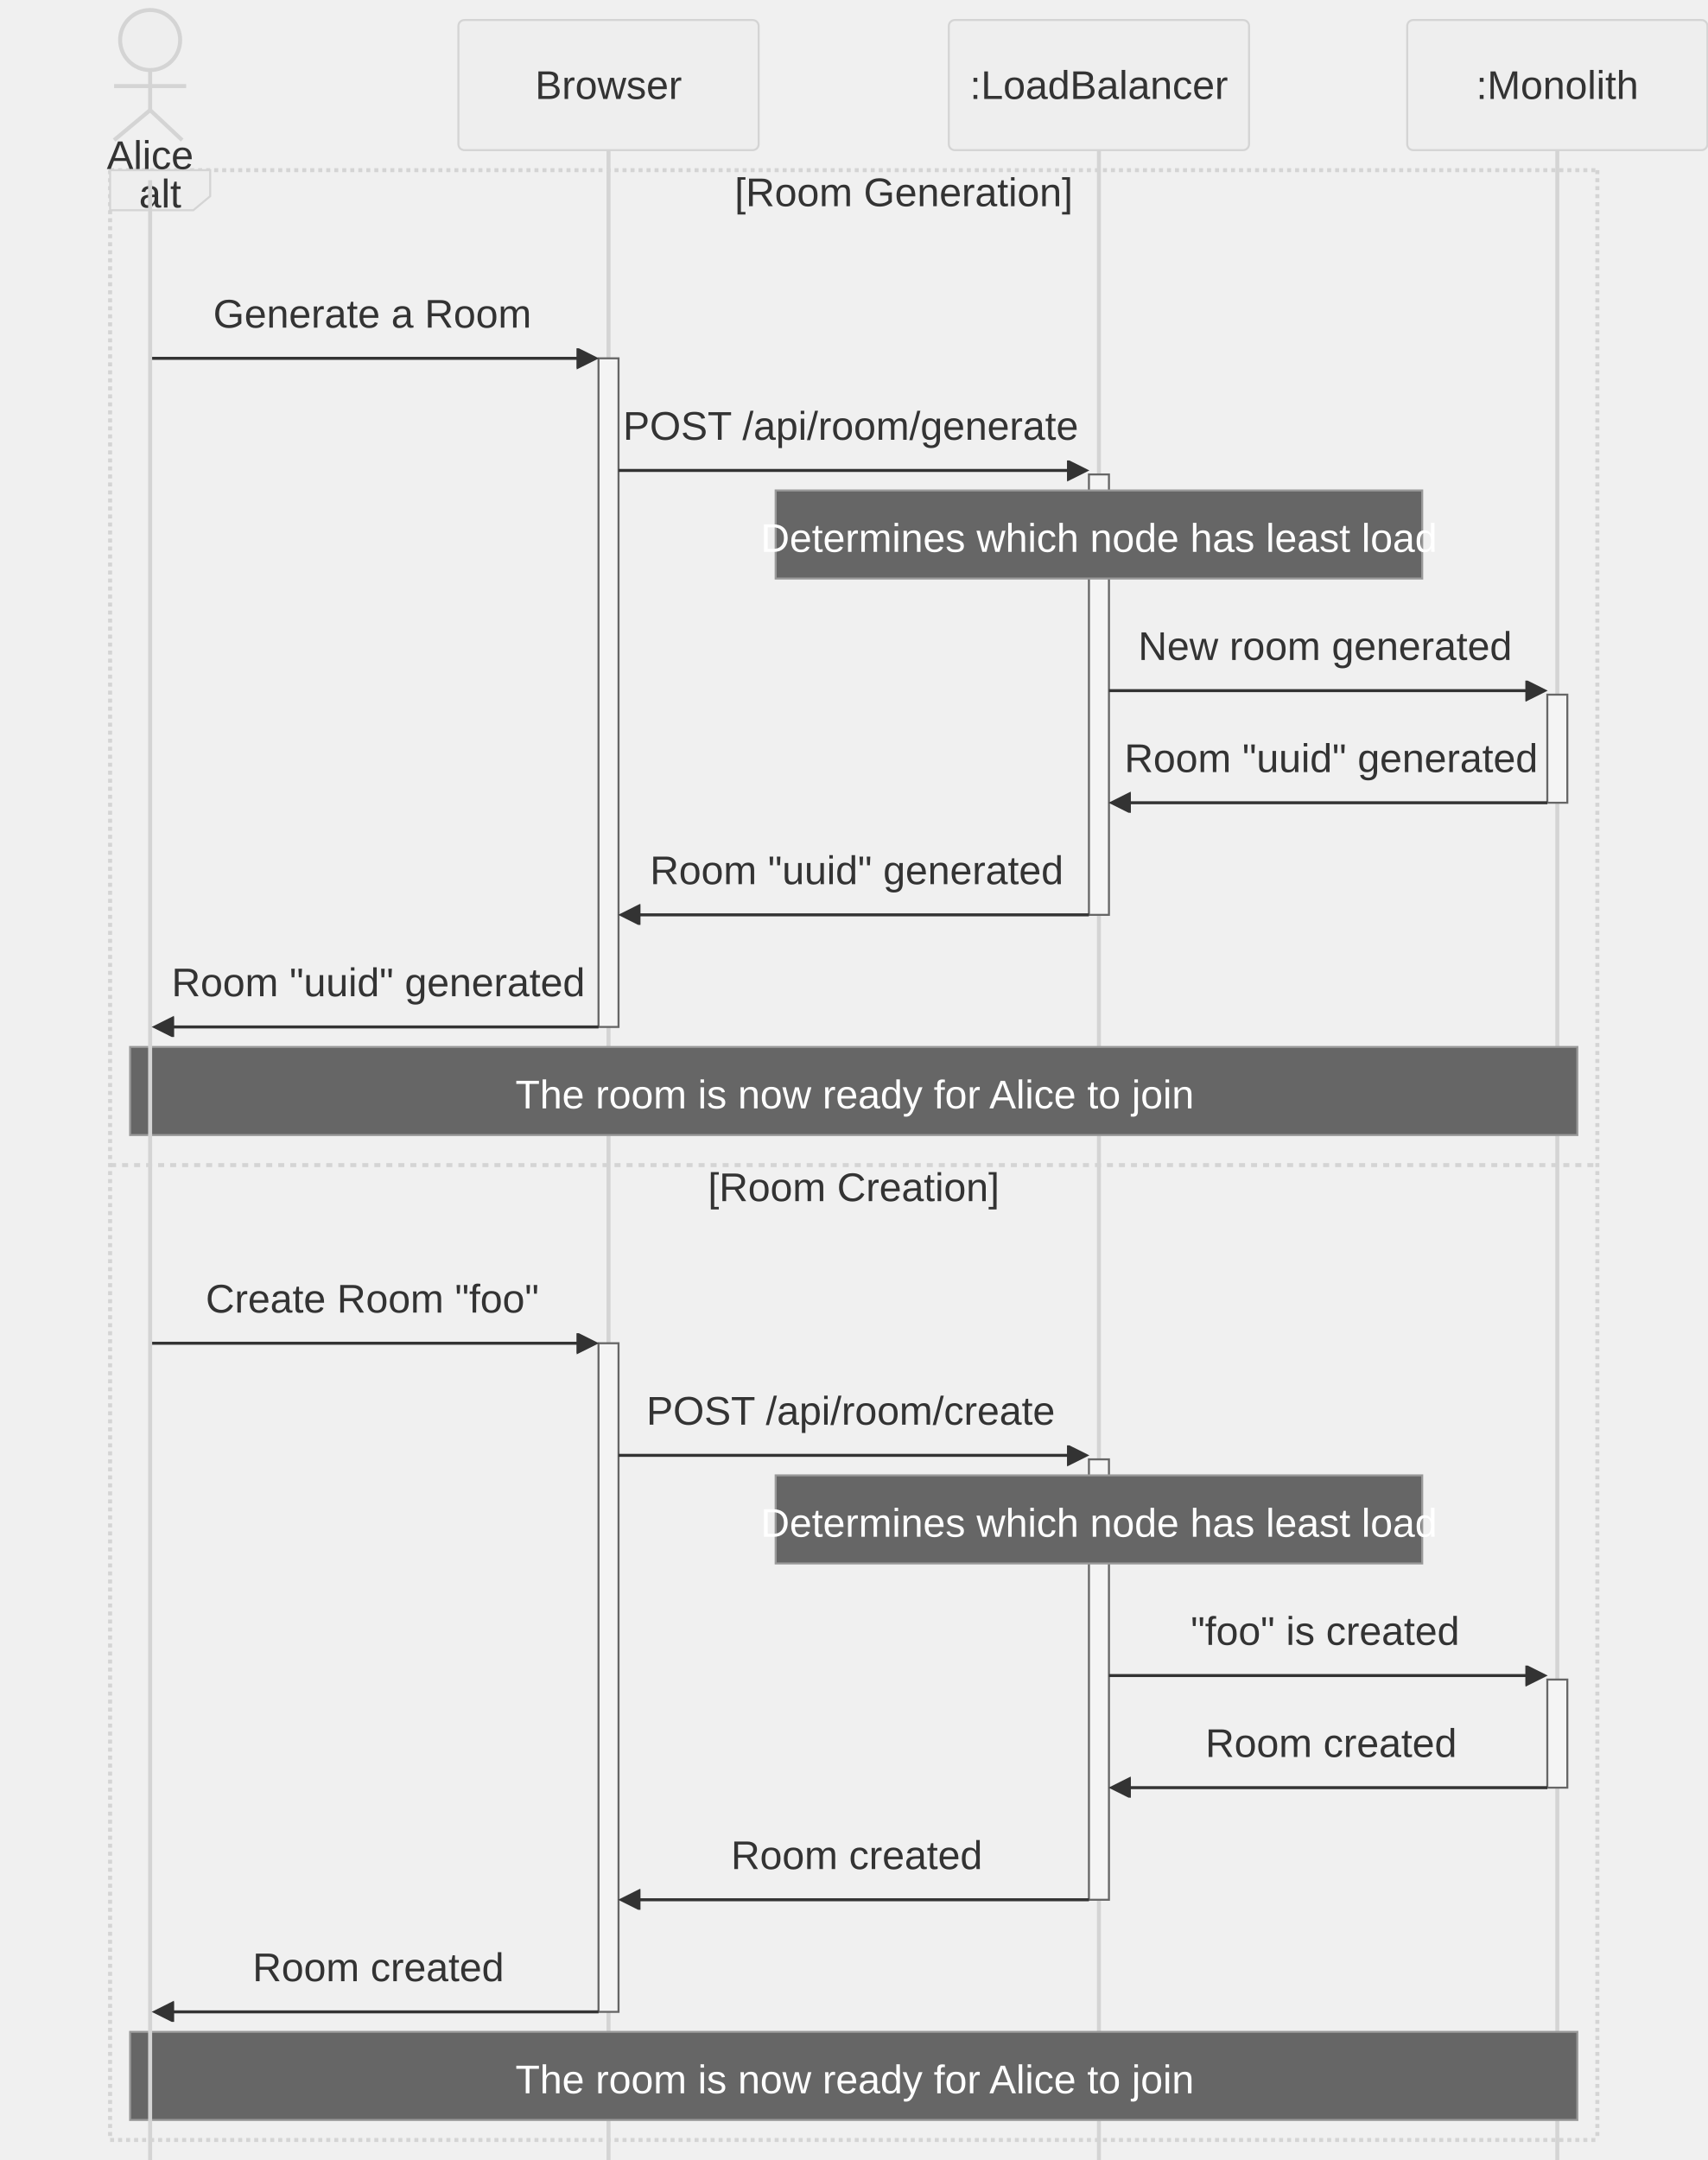
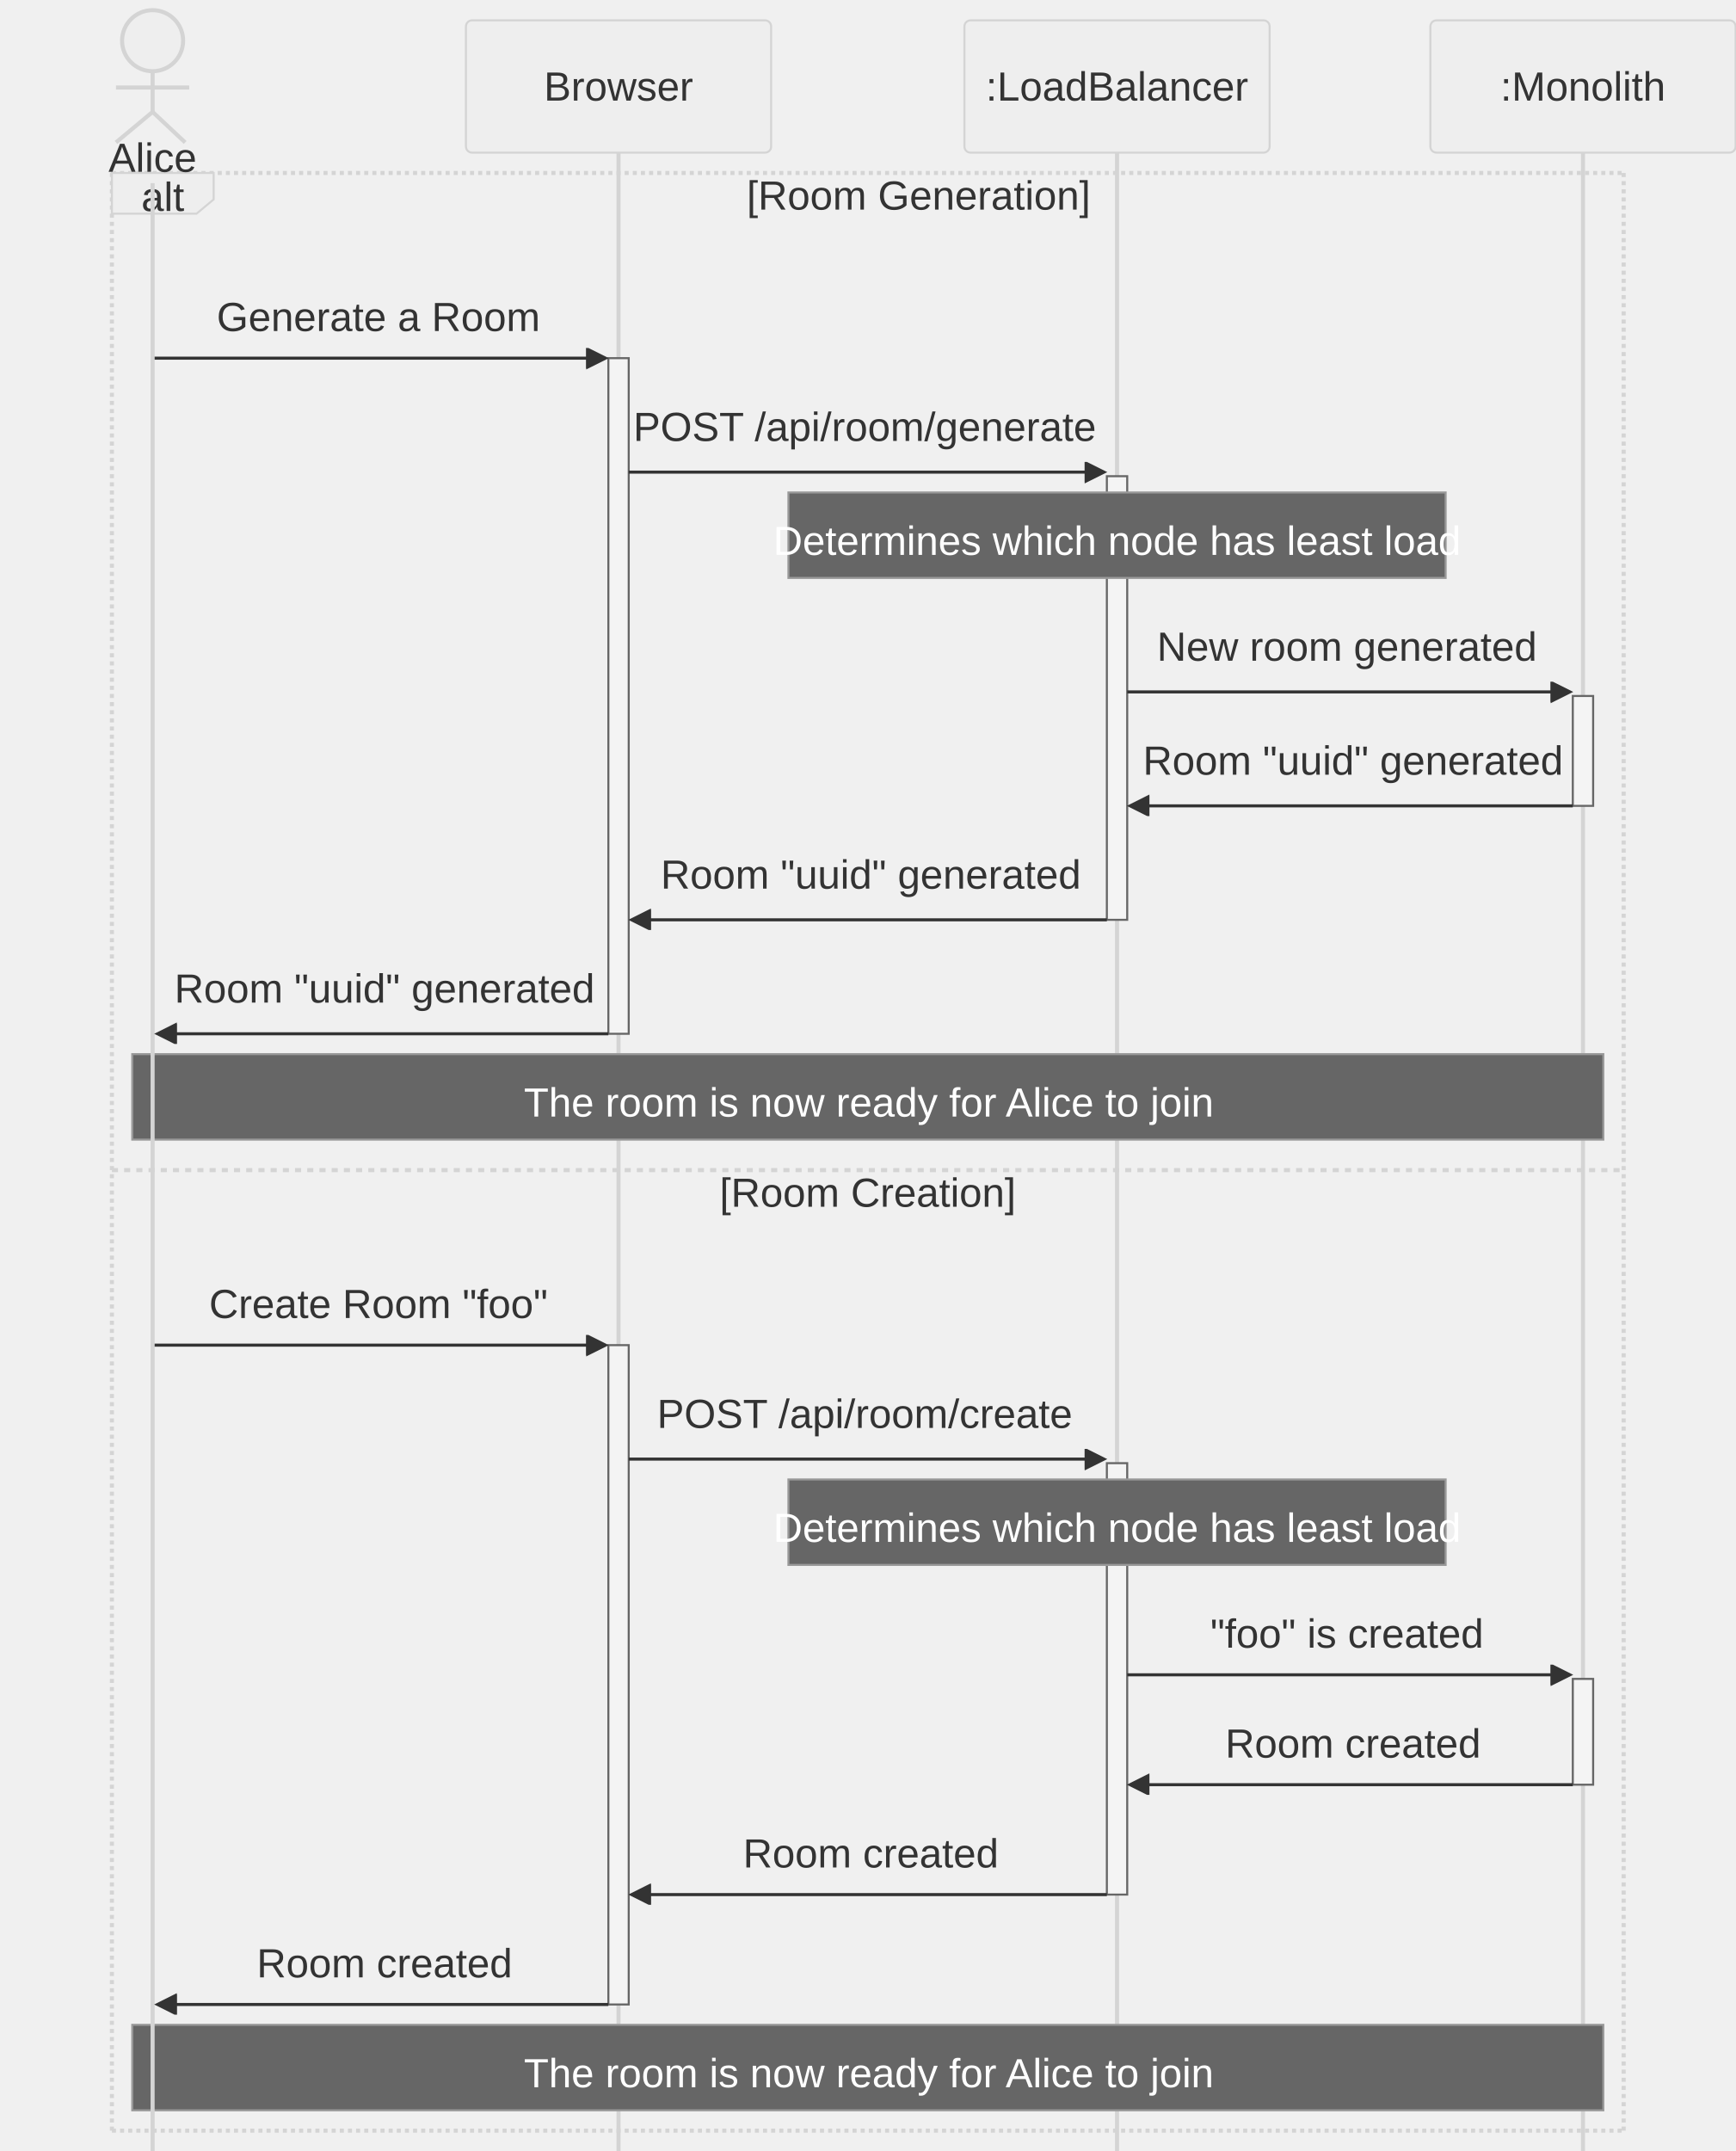
- <svg xmlns="http://www.w3.org/2000/svg" aria-roledescription="sequence" role="graphics-document document" viewBox="0 -10 853 1079" style="max-width: 853px; background-color: white;" width="100%" id="my-svg">
+ <svg xmlns="http://www.w3.org/2000/svg" aria-roledescription="sequence" role="graphics-document document" viewBox="0 -10 853 1057" style="max-width: 853px; background-color: white;" width="100%" id="my-svg">
  <g>
    <line stroke="#999" stroke-width="0.5px" class="200" y2="2000" x2="778" y1="5" x1="778" id="actor3" />
    <g id="root-3">
      <rect class="actor" ry="3" rx="3" height="65" width="150" stroke="#666" fill="#eaeaea" y="0" x="703" />
      <text style="text-anchor: middle; font-size: 20px; font-weight: 400;" class="actor" alignment-baseline="central" dominant-baseline="central" y="32.5" x="778">
        <tspan dy="0" x="778">:Monolith</tspan>
      </text>
    </g>
  </g>
  <g>
    <line stroke="#999" stroke-width="0.5px" class="200" y2="2000" x2="549" y1="5" x1="549" id="actor2" />
    <g id="root-2">
      <rect class="actor" ry="3" rx="3" height="65" width="150" stroke="#666" fill="#eaeaea" y="0" x="474" />
      <text style="text-anchor: middle; font-size: 20px; font-weight: 400;" class="actor" alignment-baseline="central" dominant-baseline="central" y="32.5" x="549">
        <tspan dy="0" x="549">:LoadBalancer</tspan>
      </text>
    </g>
  </g>
  <g>
    <line stroke="#999" stroke-width="0.5px" class="200" y2="2000" x2="304" y1="5" x1="304" id="actor1" />
    <g id="root-1">
      <rect class="actor" ry="3" rx="3" height="65" width="150" stroke="#666" fill="#eaeaea" y="0" x="229" />
      <text style="text-anchor: middle; font-size: 20px; font-weight: 400;" class="actor" alignment-baseline="central" dominant-baseline="central" y="32.5" x="304">
        <tspan dy="0" x="304">Browser</tspan>
      </text>
    </g>
  </g>
  <style>#my-svg{font-family:"trebuchet ms",verdana,arial,sans-serif;font-size:16px;fill:#000000;}#my-svg .error-icon{fill:#552222;}#my-svg .error-text{fill:#552222;stroke:#552222;}#my-svg .edge-thickness-normal{stroke-width:2px;}#my-svg .edge-thickness-thick{stroke-width:3.5px;}#my-svg .edge-pattern-solid{stroke-dasharray:0;}#my-svg .edge-pattern-dashed{stroke-dasharray:3;}#my-svg .edge-pattern-dotted{stroke-dasharray:2;}#my-svg .marker{fill:#666;stroke:#666;}#my-svg .marker.cross{stroke:#666;}#my-svg svg{font-family:"trebuchet ms",verdana,arial,sans-serif;font-size:16px;}#my-svg .actor{stroke:hsl(0, 0%, 83%);fill:#eee;}#my-svg text.actor&gt;tspan{fill:#333;stroke:none;}#my-svg .actor-line{stroke:#666;}#my-svg .messageLine0{stroke-width:1.5;stroke-dasharray:none;stroke:#333;}#my-svg .messageLine1{stroke-width:1.5;stroke-dasharray:2,2;stroke:#333;}#my-svg #arrowhead path{fill:#333;stroke:#333;}#my-svg .sequenceNumber{fill:white;}#my-svg #sequencenumber{fill:#333;}#my-svg #crosshead path{fill:#333;stroke:#333;}#my-svg .messageText{fill:#333;stroke:none;}#my-svg .labelBox{stroke:hsl(0, 0%, 83%);fill:#eee;}#my-svg .labelText,#my-svg .labelText&gt;tspan{fill:#333;stroke:none;}#my-svg .loopText,#my-svg .loopText&gt;tspan{fill:#333;stroke:none;}#my-svg .loopLine{stroke-width:2px;stroke-dasharray:2,2;stroke:hsl(0, 0%, 83%);fill:hsl(0, 0%, 83%);}#my-svg .note{stroke:#999;fill:#666;}#my-svg .noteText,#my-svg .noteText&gt;tspan{fill:#fff;stroke:none;}#my-svg .activation0{fill:#f4f4f4;stroke:#666;}#my-svg .activation1{fill:#f4f4f4;stroke:#666;}#my-svg .activation2{fill:#f4f4f4;stroke:#666;}#my-svg .actorPopupMenu{position:absolute;}#my-svg .actorPopupMenuPanel{position:absolute;fill:#eee;box-shadow:0px 8px 16px 0px rgba(0,0,0,0.2);filter:drop-shadow(3px 5px 2px rgb(0 0 0 / 0.4));}#my-svg .actor-man line{stroke:hsl(0, 0%, 83%);fill:#eee;}#my-svg .actor-man circle,#my-svg line{stroke:hsl(0, 0%, 83%);fill:#eee;stroke-width:2px;}#my-svg :root{--mermaid-font-family:"trebuchet ms",verdana,arial,sans-serif;}</style>
  <g />
  <defs>
    <symbol height="24" width="24" id="computer">
      <path d="M2 2v13h20v-13h-20zm18 11h-16v-9h16v9zm-10.228 6l.466-1h3.524l.467 1h-4.457zm14.228 3h-24l2-6h2.104l-1.33 4h18.45l-1.297-4h2.073l2 6zm-5-10h-14v-7h14v7z" transform="scale(.5)" />
    </symbol>
  </defs>
  <defs>
    <symbol clip-rule="evenodd" fill-rule="evenodd" id="database">
      <path d="M12.258.001l.256.004.255.005.253.008.251.01.249.012.247.015.246.016.242.019.241.02.239.023.236.024.233.027.231.028.229.031.225.032.223.034.22.036.217.038.214.04.211.041.208.043.205.045.201.046.198.048.194.05.191.051.187.053.183.054.18.056.175.057.172.059.168.06.163.061.16.063.155.064.15.066.074.033.073.033.071.034.07.034.069.035.068.035.067.035.066.035.064.036.064.036.062.036.06.036.06.037.058.037.058.037.055.038.055.038.053.038.052.038.051.039.05.039.048.039.047.039.045.04.044.04.043.04.041.04.04.041.039.041.037.041.036.041.034.041.033.042.032.042.03.042.029.042.027.042.026.043.024.043.023.043.021.043.02.043.018.044.017.043.015.044.013.044.012.044.011.045.009.044.007.045.006.045.004.045.002.045.001.045v17l-.001.045-.002.045-.004.045-.006.045-.007.045-.009.044-.011.045-.012.044-.013.044-.015.044-.017.043-.018.044-.02.043-.021.043-.023.043-.024.043-.026.043-.027.042-.029.042-.03.042-.032.042-.033.042-.034.041-.036.041-.037.041-.039.041-.04.041-.041.04-.043.04-.044.04-.045.04-.047.039-.048.039-.05.039-.051.039-.052.038-.053.038-.055.038-.055.038-.058.037-.058.037-.06.037-.06.036-.062.036-.064.036-.064.036-.066.035-.067.035-.068.035-.069.035-.07.034-.071.034-.073.033-.074.033-.15.066-.155.064-.16.063-.163.061-.168.06-.172.059-.175.057-.18.056-.183.054-.187.053-.191.051-.194.05-.198.048-.201.046-.205.045-.208.043-.211.041-.214.04-.217.038-.22.036-.223.034-.225.032-.229.031-.231.028-.233.027-.236.024-.239.023-.241.02-.242.019-.246.016-.247.015-.249.012-.251.01-.253.008-.255.005-.256.004-.258.001-.258-.001-.256-.004-.255-.005-.253-.008-.251-.01-.249-.012-.247-.015-.245-.016-.243-.019-.241-.02-.238-.023-.236-.024-.234-.027-.231-.028-.228-.031-.226-.032-.223-.034-.22-.036-.217-.038-.214-.04-.211-.041-.208-.043-.204-.045-.201-.046-.198-.048-.195-.05-.19-.051-.187-.053-.184-.054-.179-.056-.176-.057-.172-.059-.167-.06-.164-.061-.159-.063-.155-.064-.151-.066-.074-.033-.072-.033-.072-.034-.07-.034-.069-.035-.068-.035-.067-.035-.066-.035-.064-.036-.063-.036-.062-.036-.061-.036-.06-.037-.058-.037-.057-.037-.056-.038-.055-.038-.053-.038-.052-.038-.051-.039-.049-.039-.049-.039-.046-.039-.046-.04-.044-.04-.043-.04-.041-.04-.04-.041-.039-.041-.037-.041-.036-.041-.034-.041-.033-.042-.032-.042-.03-.042-.029-.042-.027-.042-.026-.043-.024-.043-.023-.043-.021-.043-.02-.043-.018-.044-.017-.043-.015-.044-.013-.044-.012-.044-.011-.045-.009-.044-.007-.045-.006-.045-.004-.045-.002-.045-.001-.045v-17l.001-.045.002-.045.004-.045.006-.045.007-.045.009-.044.011-.045.012-.044.013-.044.015-.044.017-.043.018-.044.02-.043.021-.043.023-.043.024-.043.026-.043.027-.042.029-.042.03-.042.032-.042.033-.042.034-.041.036-.041.037-.041.039-.041.04-.041.041-.04.043-.04.044-.04.046-.04.046-.039.049-.039.049-.039.051-.039.052-.038.053-.038.055-.038.056-.038.057-.037.058-.037.06-.037.061-.036.062-.036.063-.036.064-.036.066-.035.067-.035.068-.035.069-.035.07-.034.072-.034.072-.033.074-.033.151-.066.155-.064.159-.063.164-.061.167-.06.172-.059.176-.057.179-.056.184-.054.187-.053.19-.051.195-.05.198-.048.201-.046.204-.045.208-.043.211-.041.214-.04.217-.038.22-.036.223-.034.226-.032.228-.031.231-.028.234-.027.236-.024.238-.023.241-.02.243-.019.245-.016.247-.015.249-.012.251-.01.253-.008.255-.005.256-.004.258-.001.258.001zm-9.258 20.499v.01l.001.021.003.021.004.022.005.021.006.022.007.022.009.023.01.022.011.023.012.023.013.023.015.023.016.024.017.023.018.024.019.024.021.024.022.025.023.024.024.025.052.049.056.05.061.051.066.051.07.051.075.051.079.052.084.052.088.052.092.052.097.052.102.051.105.052.11.052.114.051.119.051.123.051.127.05.131.05.135.05.139.048.144.049.147.047.152.047.155.047.16.045.163.045.167.043.171.043.176.041.178.041.183.039.187.039.19.037.194.035.197.035.202.033.204.031.209.03.212.029.216.027.219.025.222.024.226.021.23.02.233.018.236.016.24.015.243.012.246.01.249.008.253.005.256.004.259.001.26-.001.257-.004.254-.005.25-.008.247-.011.244-.012.241-.014.237-.016.233-.018.231-.021.226-.021.224-.024.22-.026.216-.027.212-.028.21-.031.205-.031.202-.034.198-.034.194-.036.191-.037.187-.039.183-.04.179-.04.175-.042.172-.043.168-.044.163-.045.16-.046.155-.046.152-.047.148-.048.143-.049.139-.049.136-.05.131-.05.126-.05.123-.051.118-.052.114-.051.11-.052.106-.052.101-.052.096-.052.092-.052.088-.053.083-.051.079-.052.074-.052.07-.051.065-.051.06-.051.056-.05.051-.05.023-.024.023-.025.021-.024.02-.024.019-.024.018-.024.017-.024.015-.023.014-.024.013-.023.012-.023.01-.023.01-.022.008-.022.006-.022.006-.022.004-.022.004-.021.001-.021.001-.021v-4.127l-.077.055-.08.053-.083.054-.085.053-.087.052-.09.052-.093.051-.095.05-.097.05-.1.049-.102.049-.105.048-.106.047-.109.047-.111.046-.114.045-.115.045-.118.044-.12.043-.122.042-.124.042-.126.041-.128.04-.13.04-.132.038-.134.038-.135.037-.138.037-.139.035-.142.035-.143.034-.144.033-.147.032-.148.031-.15.03-.151.03-.153.029-.154.027-.156.027-.158.026-.159.025-.161.024-.162.023-.163.022-.165.021-.166.02-.167.019-.169.018-.169.017-.171.016-.173.015-.173.014-.175.013-.175.012-.177.011-.178.01-.179.008-.179.008-.181.006-.182.005-.182.004-.184.003-.184.002h-.37l-.184-.002-.184-.003-.182-.004-.182-.005-.181-.006-.179-.008-.179-.008-.178-.01-.176-.011-.176-.012-.175-.013-.173-.014-.172-.015-.171-.016-.17-.017-.169-.018-.167-.019-.166-.02-.165-.021-.163-.022-.162-.023-.161-.024-.159-.025-.157-.026-.156-.027-.155-.027-.153-.029-.151-.03-.15-.03-.148-.031-.146-.032-.145-.033-.143-.034-.141-.035-.14-.035-.137-.037-.136-.037-.134-.038-.132-.038-.13-.04-.128-.04-.126-.041-.124-.042-.122-.042-.12-.044-.117-.043-.116-.045-.113-.045-.112-.046-.109-.047-.106-.047-.105-.048-.102-.049-.1-.049-.097-.05-.095-.05-.093-.052-.09-.051-.087-.052-.085-.053-.083-.054-.08-.054-.077-.054v4.127zm0-5.654v.011l.001.021.003.021.004.021.005.022.006.022.007.022.009.022.01.022.011.023.012.023.013.023.015.024.016.023.017.024.018.024.019.024.021.024.022.024.023.025.024.024.052.05.056.05.061.05.066.051.07.051.075.052.079.051.084.052.088.052.092.052.097.052.102.052.105.052.11.051.114.051.119.052.123.05.127.051.131.05.135.049.139.049.144.048.147.048.152.047.155.046.16.045.163.045.167.044.171.042.176.042.178.04.183.04.187.038.19.037.194.036.197.034.202.033.204.032.209.03.212.028.216.027.219.025.222.024.226.022.23.02.233.018.236.016.24.014.243.012.246.01.249.008.253.006.256.003.259.001.26-.001.257-.003.254-.006.25-.008.247-.01.244-.012.241-.015.237-.016.233-.018.231-.02.226-.022.224-.024.22-.025.216-.027.212-.029.21-.03.205-.032.202-.033.198-.035.194-.036.191-.037.187-.039.183-.039.179-.041.175-.042.172-.043.168-.044.163-.045.16-.045.155-.047.152-.047.148-.048.143-.048.139-.05.136-.049.131-.05.126-.051.123-.051.118-.051.114-.052.11-.052.106-.052.101-.052.096-.052.092-.052.088-.052.083-.052.079-.052.074-.051.07-.052.065-.051.06-.05.056-.051.051-.049.023-.025.023-.024.021-.025.02-.024.019-.024.018-.024.017-.024.015-.023.014-.023.013-.024.012-.022.01-.023.01-.023.008-.022.006-.022.006-.022.004-.021.004-.022.001-.021.001-.021v-4.139l-.077.054-.08.054-.083.054-.085.052-.087.053-.09.051-.093.051-.095.051-.097.05-.1.049-.102.049-.105.048-.106.047-.109.047-.111.046-.114.045-.115.044-.118.044-.12.044-.122.042-.124.042-.126.041-.128.04-.13.039-.132.039-.134.038-.135.037-.138.036-.139.036-.142.035-.143.033-.144.033-.147.033-.148.031-.15.03-.151.03-.153.028-.154.028-.156.027-.158.026-.159.025-.161.024-.162.023-.163.022-.165.021-.166.02-.167.019-.169.018-.169.017-.171.016-.173.015-.173.014-.175.013-.175.012-.177.011-.178.009-.179.009-.179.007-.181.007-.182.005-.182.004-.184.003-.184.002h-.37l-.184-.002-.184-.003-.182-.004-.182-.005-.181-.007-.179-.007-.179-.009-.178-.009-.176-.011-.176-.012-.175-.013-.173-.014-.172-.015-.171-.016-.17-.017-.169-.018-.167-.019-.166-.02-.165-.021-.163-.022-.162-.023-.161-.024-.159-.025-.157-.026-.156-.027-.155-.028-.153-.028-.151-.03-.15-.03-.148-.031-.146-.033-.145-.033-.143-.033-.141-.035-.14-.036-.137-.036-.136-.037-.134-.038-.132-.039-.13-.039-.128-.04-.126-.041-.124-.042-.122-.043-.12-.043-.117-.044-.116-.044-.113-.046-.112-.046-.109-.046-.106-.047-.105-.048-.102-.049-.1-.049-.097-.05-.095-.051-.093-.051-.09-.051-.087-.053-.085-.052-.083-.054-.08-.054-.077-.054v4.139zm0-5.666v.011l.001.02.003.022.004.021.005.022.006.021.007.022.009.023.01.022.011.023.012.023.013.023.015.023.016.024.017.024.018.023.019.024.021.025.022.024.023.024.024.025.052.05.056.05.061.05.066.051.07.051.075.052.079.051.084.052.088.052.092.052.097.052.102.052.105.051.11.052.114.051.119.051.123.051.127.05.131.05.135.05.139.049.144.048.147.048.152.047.155.046.16.045.163.045.167.043.171.043.176.042.178.04.183.04.187.038.19.037.194.036.197.034.202.033.204.032.209.03.212.028.216.027.219.025.222.024.226.021.23.02.233.018.236.017.24.014.243.012.246.01.249.008.253.006.256.003.259.001.26-.001.257-.003.254-.006.25-.008.247-.01.244-.013.241-.014.237-.016.233-.018.231-.02.226-.022.224-.024.22-.025.216-.027.212-.029.21-.03.205-.032.202-.033.198-.035.194-.036.191-.037.187-.039.183-.039.179-.041.175-.042.172-.043.168-.044.163-.045.16-.045.155-.047.152-.047.148-.048.143-.049.139-.049.136-.049.131-.051.126-.05.123-.051.118-.052.114-.051.11-.052.106-.052.101-.052.096-.052.092-.052.088-.052.083-.052.079-.052.074-.052.07-.051.065-.051.06-.051.056-.05.051-.049.023-.025.023-.025.021-.024.02-.024.019-.024.018-.024.017-.024.015-.023.014-.024.013-.023.012-.023.01-.022.01-.023.008-.022.006-.022.006-.022.004-.022.004-.021.001-.021.001-.021v-4.153l-.077.054-.08.054-.083.053-.085.053-.087.053-.09.051-.093.051-.095.051-.097.05-.1.049-.102.048-.105.048-.106.048-.109.046-.111.046-.114.046-.115.044-.118.044-.12.043-.122.043-.124.042-.126.041-.128.04-.13.039-.132.039-.134.038-.135.037-.138.036-.139.036-.142.034-.143.034-.144.033-.147.032-.148.032-.15.03-.151.03-.153.028-.154.028-.156.027-.158.026-.159.024-.161.024-.162.023-.163.023-.165.021-.166.02-.167.019-.169.018-.169.017-.171.016-.173.015-.173.014-.175.013-.175.012-.177.01-.178.01-.179.009-.179.007-.181.006-.182.006-.182.004-.184.003-.184.001-.185.001-.185-.001-.184-.001-.184-.003-.182-.004-.182-.006-.181-.006-.179-.007-.179-.009-.178-.01-.176-.01-.176-.012-.175-.013-.173-.014-.172-.015-.171-.016-.17-.017-.169-.018-.167-.019-.166-.02-.165-.021-.163-.023-.162-.023-.161-.024-.159-.024-.157-.026-.156-.027-.155-.028-.153-.028-.151-.03-.15-.03-.148-.032-.146-.032-.145-.033-.143-.034-.141-.034-.14-.036-.137-.036-.136-.037-.134-.038-.132-.039-.13-.039-.128-.041-.126-.041-.124-.041-.122-.043-.12-.043-.117-.044-.116-.044-.113-.046-.112-.046-.109-.046-.106-.048-.105-.048-.102-.048-.1-.05-.097-.049-.095-.051-.093-.051-.09-.052-.087-.052-.085-.053-.083-.053-.08-.054-.077-.054v4.153zm8.74-8.179l-.257.004-.254.005-.25.008-.247.011-.244.012-.241.014-.237.016-.233.018-.231.021-.226.022-.224.023-.22.026-.216.027-.212.028-.21.031-.205.032-.202.033-.198.034-.194.036-.191.038-.187.038-.183.04-.179.041-.175.042-.172.043-.168.043-.163.045-.16.046-.155.046-.152.048-.148.048-.143.048-.139.049-.136.05-.131.05-.126.051-.123.051-.118.051-.114.052-.11.052-.106.052-.101.052-.096.052-.092.052-.088.052-.083.052-.079.052-.074.051-.07.052-.065.051-.06.05-.056.05-.051.05-.023.025-.023.024-.021.024-.02.025-.019.024-.018.024-.017.023-.015.024-.014.023-.013.023-.012.023-.01.023-.01.022-.008.022-.006.023-.006.021-.004.022-.004.021-.001.021-.001.021.001.021.001.021.004.021.004.022.006.021.006.023.008.022.01.022.01.023.012.023.013.023.014.023.015.024.017.023.018.024.019.024.02.025.021.024.023.024.023.025.051.05.056.05.06.05.065.051.07.052.074.051.079.052.083.052.088.052.092.052.096.052.101.052.106.052.11.052.114.052.118.051.123.051.126.051.131.05.136.05.139.049.143.048.148.048.152.048.155.046.16.046.163.045.168.043.172.043.175.042.179.041.183.04.187.038.191.038.194.036.198.034.202.033.205.032.21.031.212.028.216.027.22.026.224.023.226.022.231.021.233.018.237.016.241.014.244.012.247.011.25.008.254.005.257.004.26.001.26-.001.257-.004.254-.005.25-.008.247-.011.244-.012.241-.014.237-.016.233-.018.231-.021.226-.022.224-.023.22-.026.216-.027.212-.028.21-.031.205-.032.202-.033.198-.034.194-.036.191-.038.187-.038.183-.04.179-.041.175-.042.172-.043.168-.043.163-.045.16-.046.155-.046.152-.048.148-.048.143-.048.139-.049.136-.05.131-.05.126-.051.123-.051.118-.051.114-.052.11-.052.106-.052.101-.052.096-.052.092-.052.088-.052.083-.052.079-.052.074-.051.07-.052.065-.051.06-.05.056-.05.051-.05.023-.025.023-.024.021-.024.02-.025.019-.024.018-.024.017-.023.015-.024.014-.023.013-.023.012-.023.01-.023.01-.022.008-.022.006-.023.006-.021.004-.022.004-.021.001-.021.001-.021-.001-.021-.001-.021-.004-.021-.004-.022-.006-.021-.006-.023-.008-.022-.01-.022-.01-.023-.012-.023-.013-.023-.014-.023-.015-.024-.017-.023-.018-.024-.019-.024-.02-.025-.021-.024-.023-.024-.023-.025-.051-.05-.056-.05-.06-.05-.065-.051-.07-.052-.074-.051-.079-.052-.083-.052-.088-.052-.092-.052-.096-.052-.101-.052-.106-.052-.11-.052-.114-.052-.118-.051-.123-.051-.126-.051-.131-.05-.136-.05-.139-.049-.143-.048-.148-.048-.152-.048-.155-.046-.16-.046-.163-.045-.168-.043-.172-.043-.175-.042-.179-.041-.183-.04-.187-.038-.191-.038-.194-.036-.198-.034-.202-.033-.205-.032-.21-.031-.212-.028-.216-.027-.22-.026-.224-.023-.226-.022-.231-.021-.233-.018-.237-.016-.241-.014-.244-.012-.247-.011-.25-.008-.254-.005-.257-.004-.26-.001-.26.001z" transform="scale(.5)" />
    </symbol>
  </defs>
  <defs>
    <symbol height="24" width="24" id="clock">
      <path d="M12 2c5.514 0 10 4.486 10 10s-4.486 10-10 10-10-4.486-10-10 4.486-10 10-10zm0-2c-6.627 0-12 5.373-12 12s5.373 12 12 12 12-5.373 12-12-5.373-12-12-12zm5.848 12.459c.202.038.202.333.001.372-1.907.361-6.045 1.111-6.547 1.111-.719 0-1.301-.582-1.301-1.301 0-.512.77-5.447 1.125-7.445.034-.192.312-.181.343.014l.985 6.238 5.394 1.011z" transform="scale(.5)" />
    </symbol>
  </defs>
  <defs>
    <marker orient="auto" markerHeight="12" markerWidth="12" markerUnits="userSpaceOnUse" refY="5" refX="7.9" id="arrowhead">
      <path d="M 0 0 L 10 5 L 0 10 z" />
    </marker>
  </defs>
  <defs>
    <marker refY="4.5" refX="4" orient="auto" markerHeight="8" markerWidth="15" id="crosshead">
      <path style="stroke-dasharray: 0, 0;" d="M 1,2 L 6,7 M 6,2 L 1,7" stroke-width="1pt" stroke="#000000" fill="none" />
    </marker>
  </defs>
  <defs>
    <marker orient="auto" markerHeight="28" markerWidth="20" refY="7" refX="15.5" id="filled-head">
      <path d="M 18,7 L9,13 L14,7 L9,1 Z" />
    </marker>
  </defs>
  <defs>
    <marker orient="auto" markerHeight="40" markerWidth="60" refY="15" refX="15" id="sequencenumber">
      <circle r="6" cy="15" cx="15" />
    </marker>
  </defs>
  <g>
-     <rect class="activation0" ry="0" rx="0" height="334" width="10" stroke="#666" fill="#EDF2AE" y="169" x="299" />
+     <rect class="activation0" ry="0" rx="0" height="332" width="10" stroke="#666" fill="#EDF2AE" y="166" x="299" />
  </g>
  <g>
-     <rect class="activation0" ry="0" rx="0" height="220" width="10" stroke="#666" fill="#EDF2AE" y="227" x="544" />
+     <rect class="activation0" ry="0" rx="0" height="218" width="10" stroke="#666" fill="#EDF2AE" y="224" x="544" />
  </g>
  <g>
-     <rect class="note" ry="0" rx="0" height="44" width="323" stroke="#666" fill="#EDF2AE" y="235" x="387.5" />
-     <text style="font-size: 20px; font-weight: 400;" dy="1em" class="noteText" alignment-baseline="middle" dominant-baseline="middle" text-anchor="middle" y="240" x="549">
+     <rect class="note" ry="0" rx="0" height="42" width="323" stroke="#666" fill="#EDF2AE" y="232" x="387.5" />
+     <text style="font-size: 20px; font-weight: 400;" dy="1em" class="noteText" alignment-baseline="middle" dominant-baseline="middle" text-anchor="middle" y="237" x="549">
      <tspan x="549">Determines which node has least load</tspan>
    </text>
  </g>
  <g>
-     <rect class="activation0" ry="0" rx="0" height="54" width="10" stroke="#666" fill="#EDF2AE" y="337" x="773" />
+     <rect class="activation0" ry="0" rx="0" height="54" width="10" stroke="#666" fill="#EDF2AE" y="332" x="773" />
  </g>
  <g>
-     <rect class="note" ry="0" rx="0" height="44" width="723" stroke="#666" fill="#EDF2AE" y="513" x="65" />
-     <text style="font-size: 20px; font-weight: 400;" dy="1em" class="noteText" alignment-baseline="middle" dominant-baseline="middle" text-anchor="middle" y="518" x="427">
+     <rect class="note" ry="0" rx="0" height="42" width="723" stroke="#666" fill="#EDF2AE" y="508" x="65" />
+     <text style="font-size: 20px; font-weight: 400;" dy="1em" class="noteText" alignment-baseline="middle" dominant-baseline="middle" text-anchor="middle" y="513" x="427">
      <tspan x="427">The room is now ready for Alice to join</tspan>
    </text>
  </g>
  <g>
-     <rect class="activation0" ry="0" rx="0" height="334" width="10" stroke="#666" fill="#EDF2AE" y="661" x="299" />
+     <rect class="activation0" ry="0" rx="0" height="324" width="10" stroke="#666" fill="#EDF2AE" y="651" x="299" />
  </g>
  <g>
-     <rect class="activation0" ry="0" rx="0" height="220" width="10" stroke="#666" fill="#EDF2AE" y="719" x="544" />
+     <rect class="activation0" ry="0" rx="0" height="212" width="10" stroke="#666" fill="#EDF2AE" y="709" x="544" />
  </g>
  <g>
-     <rect class="note" ry="0" rx="0" height="44" width="323" stroke="#666" fill="#EDF2AE" y="727" x="387.5" />
-     <text style="font-size: 20px; font-weight: 400;" dy="1em" class="noteText" alignment-baseline="middle" dominant-baseline="middle" text-anchor="middle" y="732" x="549">
+     <rect class="note" ry="0" rx="0" height="42" width="323" stroke="#666" fill="#EDF2AE" y="717" x="387.5" />
+     <text style="font-size: 20px; font-weight: 400;" dy="1em" class="noteText" alignment-baseline="middle" dominant-baseline="middle" text-anchor="middle" y="722" x="549">
      <tspan x="549">Determines which node has least load</tspan>
    </text>
  </g>
  <g>
-     <rect class="activation0" ry="0" rx="0" height="54" width="10" stroke="#666" fill="#EDF2AE" y="829" x="773" />
+     <rect class="activation0" ry="0" rx="0" height="52" width="10" stroke="#666" fill="#EDF2AE" y="815" x="773" />
  </g>
  <g>
-     <rect class="note" ry="0" rx="0" height="44" width="723" stroke="#666" fill="#EDF2AE" y="1005" x="65" />
-     <text style="font-size: 20px; font-weight: 400;" dy="1em" class="noteText" alignment-baseline="middle" dominant-baseline="middle" text-anchor="middle" y="1010" x="427">
+     <rect class="note" ry="0" rx="0" height="42" width="723" stroke="#666" fill="#EDF2AE" y="985" x="65" />
+     <text style="font-size: 20px; font-weight: 400;" dy="1em" class="noteText" alignment-baseline="middle" dominant-baseline="middle" text-anchor="middle" y="990" x="427">
      <tspan x="427">The room is now ready for Alice to join</tspan>
    </text>
  </g>
  <g>
    <line class="loopLine" y2="75" x2="798" y1="75" x1="55" />
-     <line class="loopLine" y2="1059" x2="798" y1="75" x1="798" />
-     <line class="loopLine" y2="1059" x2="798" y1="1059" x1="55" />
-     <line class="loopLine" y2="1059" x2="55" y1="75" x1="55" />
-     <line style="stroke-dasharray: 3, 3;" class="loopLine" y2="572" x2="798" y1="572" x1="55" />
+     <line class="loopLine" y2="1037" x2="798" y1="75" x1="798" />
+     <line class="loopLine" y2="1037" x2="798" y1="1037" x1="55" />
+     <line class="loopLine" y2="1037" x2="55" y1="75" x1="55" />
+     <line style="stroke-dasharray: 3, 3;" class="loopLine" y2="565" x2="798" y1="565" x1="55" />
    <polygon class="labelBox" points="55,75 105,75 105,88 96.6,95 55,95" />
    <text style="font-size: 20px; font-weight: 400;" class="labelText" alignment-baseline="middle" dominant-baseline="middle" text-anchor="middle" y="88" x="80">alt</text>
    <text style="font-size: 20px; font-weight: 400;" class="loopText" text-anchor="middle" y="93" x="451.5">
      <tspan x="451.5">[Room Generation]</tspan>
    </text>
-     <text style="font-size: 20px; font-weight: 400;" class="loopText" text-anchor="middle" y="590" x="426.5">[Room Creation]</text>
+     <text style="font-size: 20px; font-weight: 400;" class="loopText" text-anchor="middle" y="583" x="426.5">[Room Creation]</text>
  </g>
  <line stroke="#999" stroke-width="0.5px" class="200" y2="2000" x2="75" y1="80" x1="75" id="actor0" />
  <g class="actor-man">
    <line y2="45" x2="75" y1="25" x1="75" id="actor-man-torso0" />
    <line y2="33" x2="93" y1="33" x1="57" id="actor-man-arms0" />
    <line y2="45" x2="75" y1="60" x1="57" />
    <line y2="60" x2="91" y1="45" x1="75" />
    <circle height="65" width="150" r="15" cy="10" cx="75" />
    <text style="text-anchor: middle; font-size: 20px; font-weight: 400;" class="actor" alignment-baseline="central" dominant-baseline="central" y="67.5" x="75">
      <tspan dy="0" x="75">Alice</tspan>
    </text>
  </g>
-   <text style="font-size: 20px; font-weight: 400;" dy="1em" class="messageText" alignment-baseline="middle" dominant-baseline="middle" text-anchor="middle" y="128" x="186">Generate a Room</text>
-   <line style="fill: none;" marker-end="url(#arrowhead)" stroke="none" stroke-width="2" class="messageLine0" y2="169" x2="296" y1="169" x1="76" />
-   <text style="font-size: 20px; font-weight: 400;" dy="1em" class="messageText" alignment-baseline="middle" dominant-baseline="middle" text-anchor="middle" y="184" x="425">POST /api/room/generate</text>
-   <line style="fill: none;" marker-end="url(#arrowhead)" stroke="none" stroke-width="2" class="messageLine0" y2="225" x2="541" y1="225" x1="309" />
-   <text style="font-size: 20px; font-weight: 400;" dy="1em" class="messageText" alignment-baseline="middle" dominant-baseline="middle" text-anchor="middle" y="294" x="662">New room generated</text>
-   <line style="fill: none;" marker-end="url(#arrowhead)" stroke="none" stroke-width="2" class="messageLine0" y2="335" x2="770" y1="335" x1="554" />
-   <text style="font-size: 20px; font-weight: 400;" dy="1em" class="messageText" alignment-baseline="middle" dominant-baseline="middle" text-anchor="middle" y="350" x="665">Room "uuid" generated</text>
-   <line style="fill: none;" marker-end="url(#arrowhead)" stroke="none" stroke-width="2" class="messageLine0" y2="391" x2="557" y1="391" x1="773" />
-   <text style="font-size: 20px; font-weight: 400;" dy="1em" class="messageText" alignment-baseline="middle" dominant-baseline="middle" text-anchor="middle" y="406" x="428">Room "uuid" generated</text>
-   <line style="fill: none;" marker-end="url(#arrowhead)" stroke="none" stroke-width="2" class="messageLine0" y2="447" x2="312" y1="447" x1="544" />
-   <text style="font-size: 20px; font-weight: 400;" dy="1em" class="messageText" alignment-baseline="middle" dominant-baseline="middle" text-anchor="middle" y="462" x="189">Room "uuid" generated</text>
-   <line style="fill: none;" marker-end="url(#arrowhead)" stroke="none" stroke-width="2" class="messageLine0" y2="503" x2="79" y1="503" x1="299" />
-   <text style="font-size: 20px; font-weight: 400;" dy="1em" class="messageText" alignment-baseline="middle" dominant-baseline="middle" text-anchor="middle" y="620" x="186">Create Room "foo"</text>
-   <line style="fill: none;" marker-end="url(#arrowhead)" stroke="none" stroke-width="2" class="messageLine0" y2="661" x2="296" y1="661" x1="76" />
-   <text style="font-size: 20px; font-weight: 400;" dy="1em" class="messageText" alignment-baseline="middle" dominant-baseline="middle" text-anchor="middle" y="676" x="425">POST /api/room/create</text>
-   <line style="fill: none;" marker-end="url(#arrowhead)" stroke="none" stroke-width="2" class="messageLine0" y2="717" x2="541" y1="717" x1="309" />
-   <text style="font-size: 20px; font-weight: 400;" dy="1em" class="messageText" alignment-baseline="middle" dominant-baseline="middle" text-anchor="middle" y="786" x="662">"foo" is created</text>
-   <line style="fill: none;" marker-end="url(#arrowhead)" stroke="none" stroke-width="2" class="messageLine0" y2="827" x2="770" y1="827" x1="554" />
-   <text style="font-size: 20px; font-weight: 400;" dy="1em" class="messageText" alignment-baseline="middle" dominant-baseline="middle" text-anchor="middle" y="842" x="665">Room created</text>
-   <line style="fill: none;" marker-end="url(#arrowhead)" stroke="none" stroke-width="2" class="messageLine0" y2="883" x2="557" y1="883" x1="773" />
-   <text style="font-size: 20px; font-weight: 400;" dy="1em" class="messageText" alignment-baseline="middle" dominant-baseline="middle" text-anchor="middle" y="898" x="428">Room created</text>
-   <line style="fill: none;" marker-end="url(#arrowhead)" stroke="none" stroke-width="2" class="messageLine0" y2="939" x2="312" y1="939" x1="544" />
-   <text style="font-size: 20px; font-weight: 400;" dy="1em" class="messageText" alignment-baseline="middle" dominant-baseline="middle" text-anchor="middle" y="954" x="189">Room created</text>
-   <line style="fill: none;" marker-end="url(#arrowhead)" stroke="none" stroke-width="2" class="messageLine0" y2="995" x2="79" y1="995" x1="299" />
+   <text style="font-size: 20px; font-weight: 400;" dy="1em" class="messageText" alignment-baseline="middle" dominant-baseline="middle" text-anchor="middle" y="127" x="186">Generate a Room</text>
+   <line style="fill: none;" marker-end="url(#arrowhead)" stroke="none" stroke-width="2" class="messageLine0" y2="166" x2="296" y1="166" x1="76" />
+   <text style="font-size: 20px; font-weight: 400;" dy="1em" class="messageText" alignment-baseline="middle" dominant-baseline="middle" text-anchor="middle" y="181" x="425">POST /api/room/generate</text>
+   <line style="fill: none;" marker-end="url(#arrowhead)" stroke="none" stroke-width="2" class="messageLine0" y2="222" x2="541" y1="222" x1="309" />
+   <text style="font-size: 20px; font-weight: 400;" dy="1em" class="messageText" alignment-baseline="middle" dominant-baseline="middle" text-anchor="middle" y="289" x="662">New room generated</text>
+   <line style="fill: none;" marker-end="url(#arrowhead)" stroke="none" stroke-width="2" class="messageLine0" y2="330" x2="770" y1="330" x1="554" />
+   <text style="font-size: 20px; font-weight: 400;" dy="1em" class="messageText" alignment-baseline="middle" dominant-baseline="middle" text-anchor="middle" y="345" x="665">Room "uuid" generated</text>
+   <line style="fill: none;" marker-end="url(#arrowhead)" stroke="none" stroke-width="2" class="messageLine0" y2="386" x2="557" y1="386" x1="773" />
+   <text style="font-size: 20px; font-weight: 400;" dy="1em" class="messageText" alignment-baseline="middle" dominant-baseline="middle" text-anchor="middle" y="401" x="428">Room "uuid" generated</text>
+   <line style="fill: none;" marker-end="url(#arrowhead)" stroke="none" stroke-width="2" class="messageLine0" y2="442" x2="312" y1="442" x1="544" />
+   <text style="font-size: 20px; font-weight: 400;" dy="1em" class="messageText" alignment-baseline="middle" dominant-baseline="middle" text-anchor="middle" y="457" x="189">Room "uuid" generated</text>
+   <line style="fill: none;" marker-end="url(#arrowhead)" stroke="none" stroke-width="2" class="messageLine0" y2="498" x2="79" y1="498" x1="299" />
+   <text style="font-size: 20px; font-weight: 400;" dy="1em" class="messageText" alignment-baseline="middle" dominant-baseline="middle" text-anchor="middle" y="612" x="186">Create Room "foo"</text>
+   <line style="fill: none;" marker-end="url(#arrowhead)" stroke="none" stroke-width="2" class="messageLine0" y2="651" x2="296" y1="651" x1="76" />
+   <text style="font-size: 20px; font-weight: 400;" dy="1em" class="messageText" alignment-baseline="middle" dominant-baseline="middle" text-anchor="middle" y="666" x="425">POST /api/room/create</text>
+   <line style="fill: none;" marker-end="url(#arrowhead)" stroke="none" stroke-width="2" class="messageLine0" y2="707" x2="541" y1="707" x1="309" />
+   <text style="font-size: 20px; font-weight: 400;" dy="1em" class="messageText" alignment-baseline="middle" dominant-baseline="middle" text-anchor="middle" y="774" x="662">"foo" is created</text>
+   <line style="fill: none;" marker-end="url(#arrowhead)" stroke="none" stroke-width="2" class="messageLine0" y2="813" x2="770" y1="813" x1="554" />
+   <text style="font-size: 20px; font-weight: 400;" dy="1em" class="messageText" alignment-baseline="middle" dominant-baseline="middle" text-anchor="middle" y="828" x="665">Room created</text>
+   <line style="fill: none;" marker-end="url(#arrowhead)" stroke="none" stroke-width="2" class="messageLine0" y2="867" x2="557" y1="867" x1="773" />
+   <text style="font-size: 20px; font-weight: 400;" dy="1em" class="messageText" alignment-baseline="middle" dominant-baseline="middle" text-anchor="middle" y="882" x="428">Room created</text>
+   <line style="fill: none;" marker-end="url(#arrowhead)" stroke="none" stroke-width="2" class="messageLine0" y2="921" x2="312" y1="921" x1="544" />
+   <text style="font-size: 20px; font-weight: 400;" dy="1em" class="messageText" alignment-baseline="middle" dominant-baseline="middle" text-anchor="middle" y="936" x="189">Room created</text>
+   <line style="fill: none;" marker-end="url(#arrowhead)" stroke="none" stroke-width="2" class="messageLine0" y2="975" x2="79" y1="975" x1="299" />
</svg>
